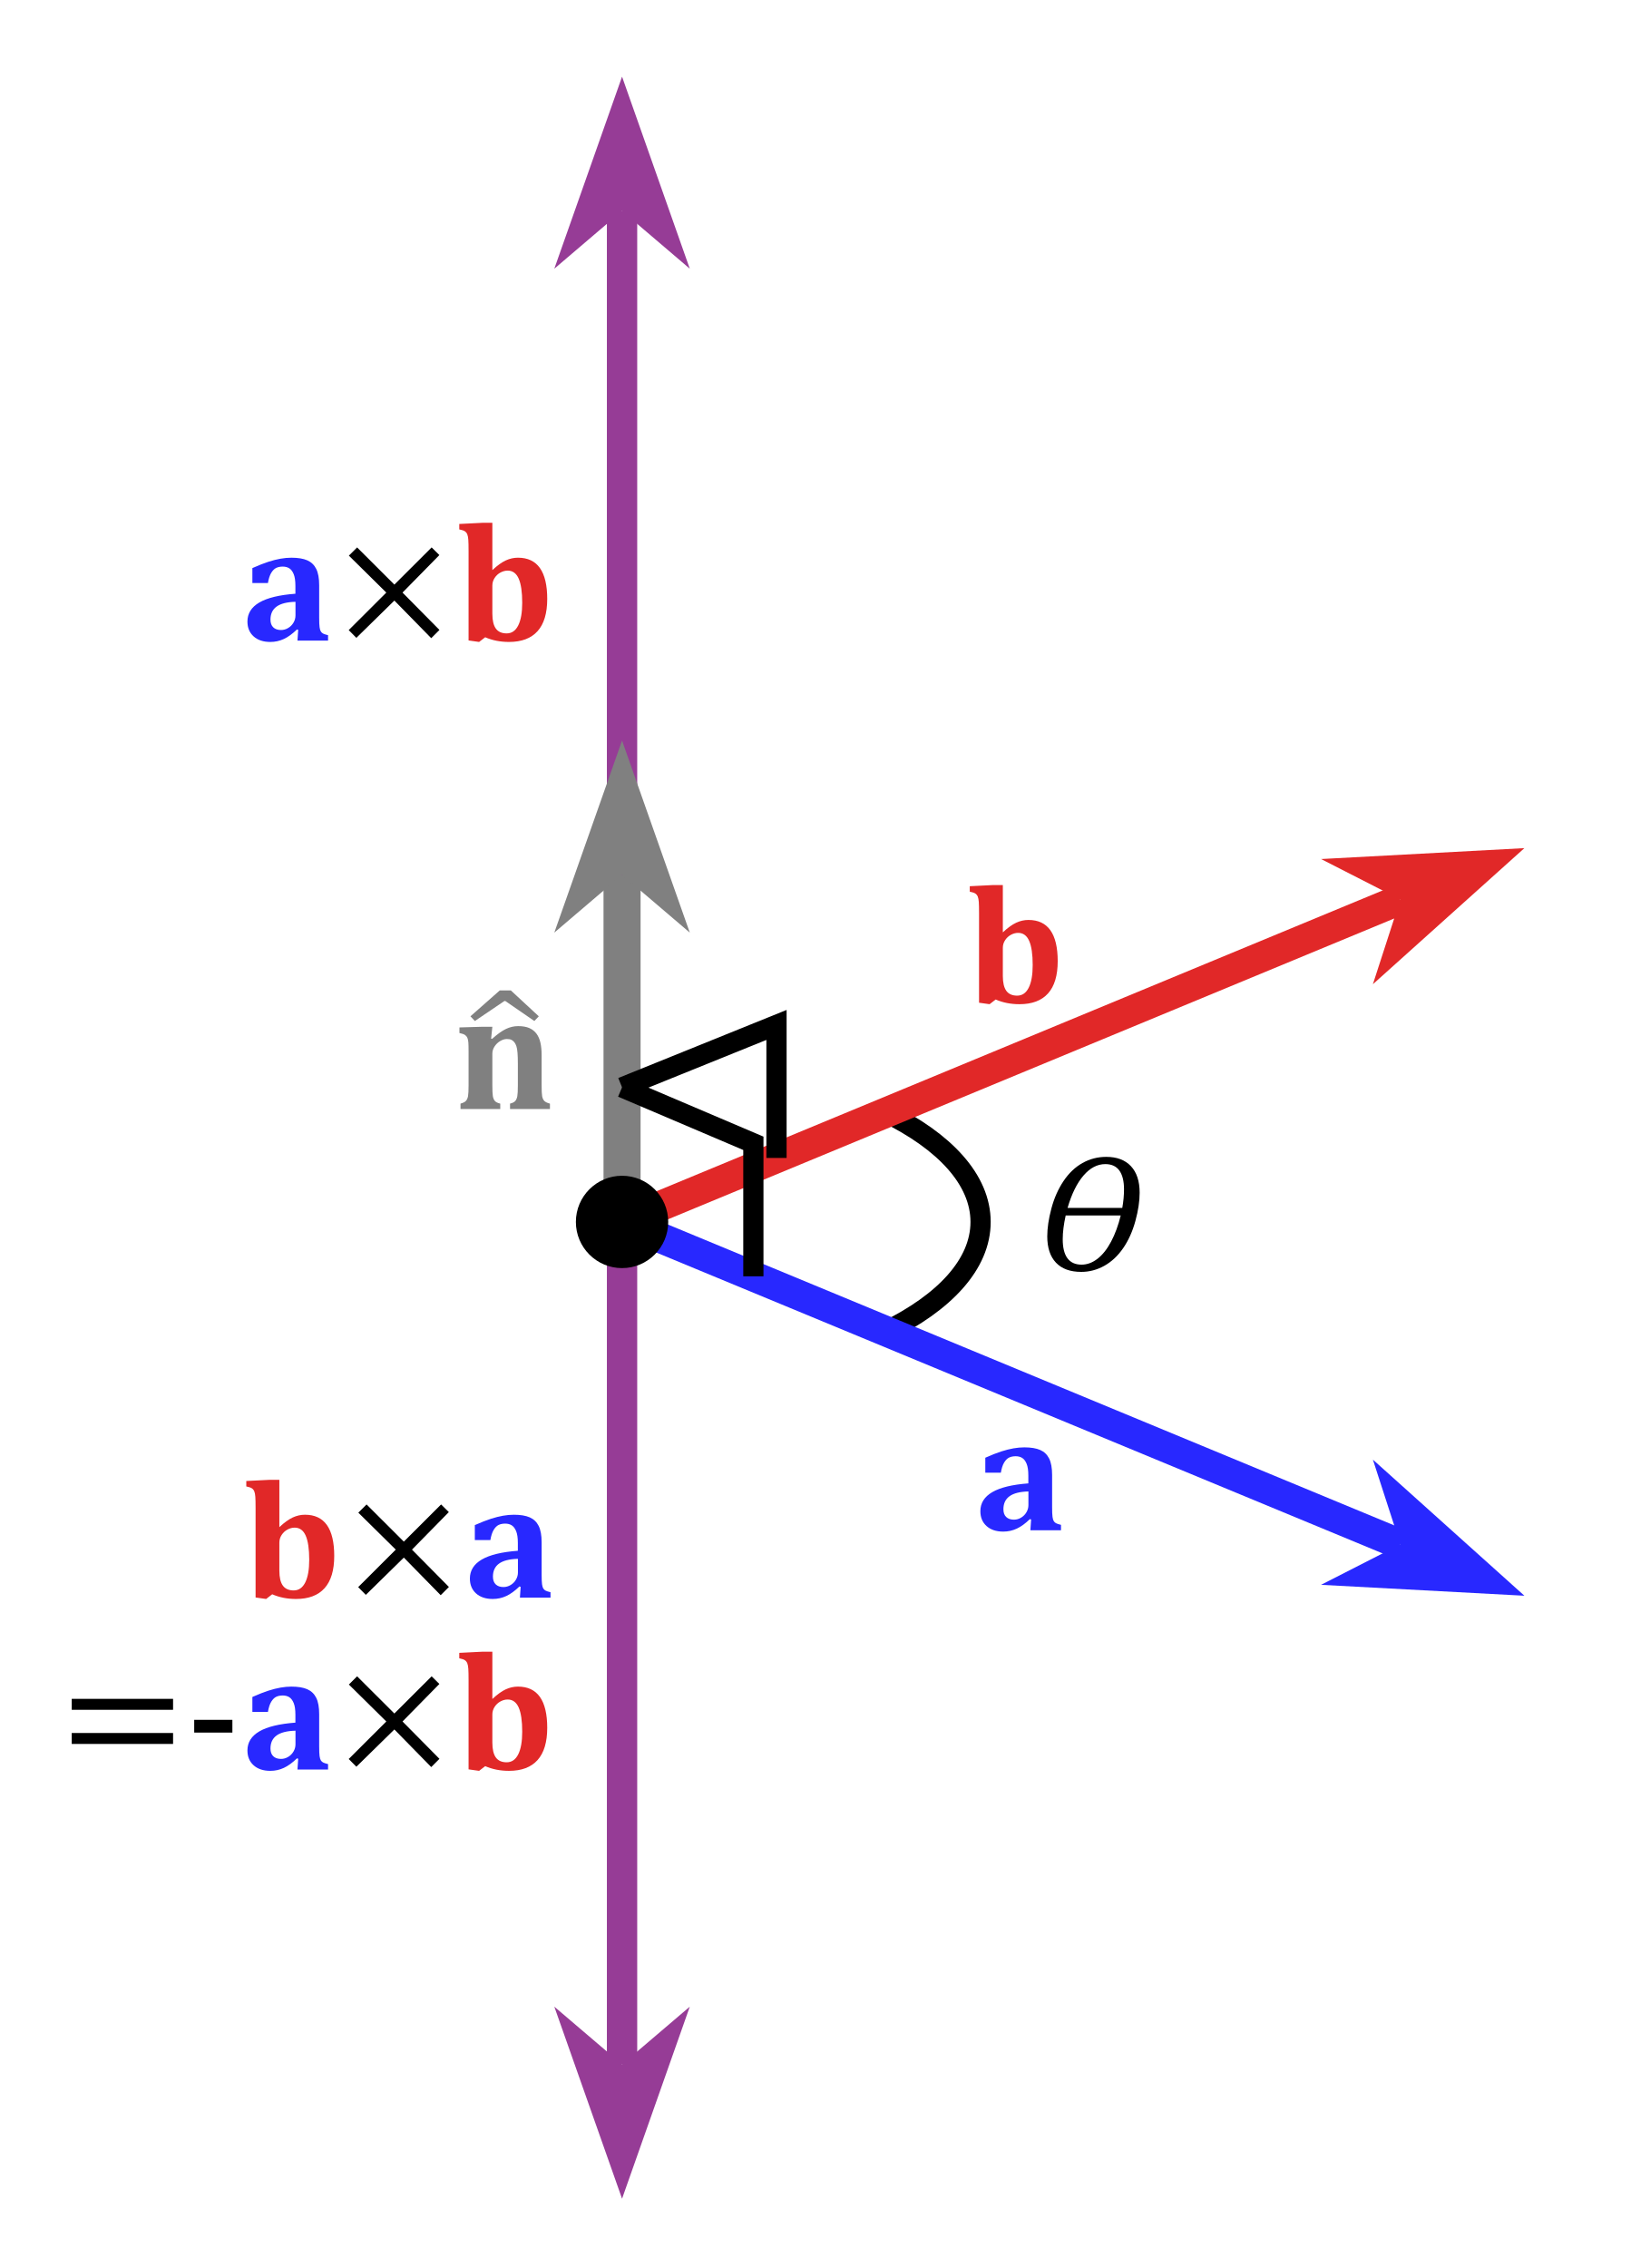
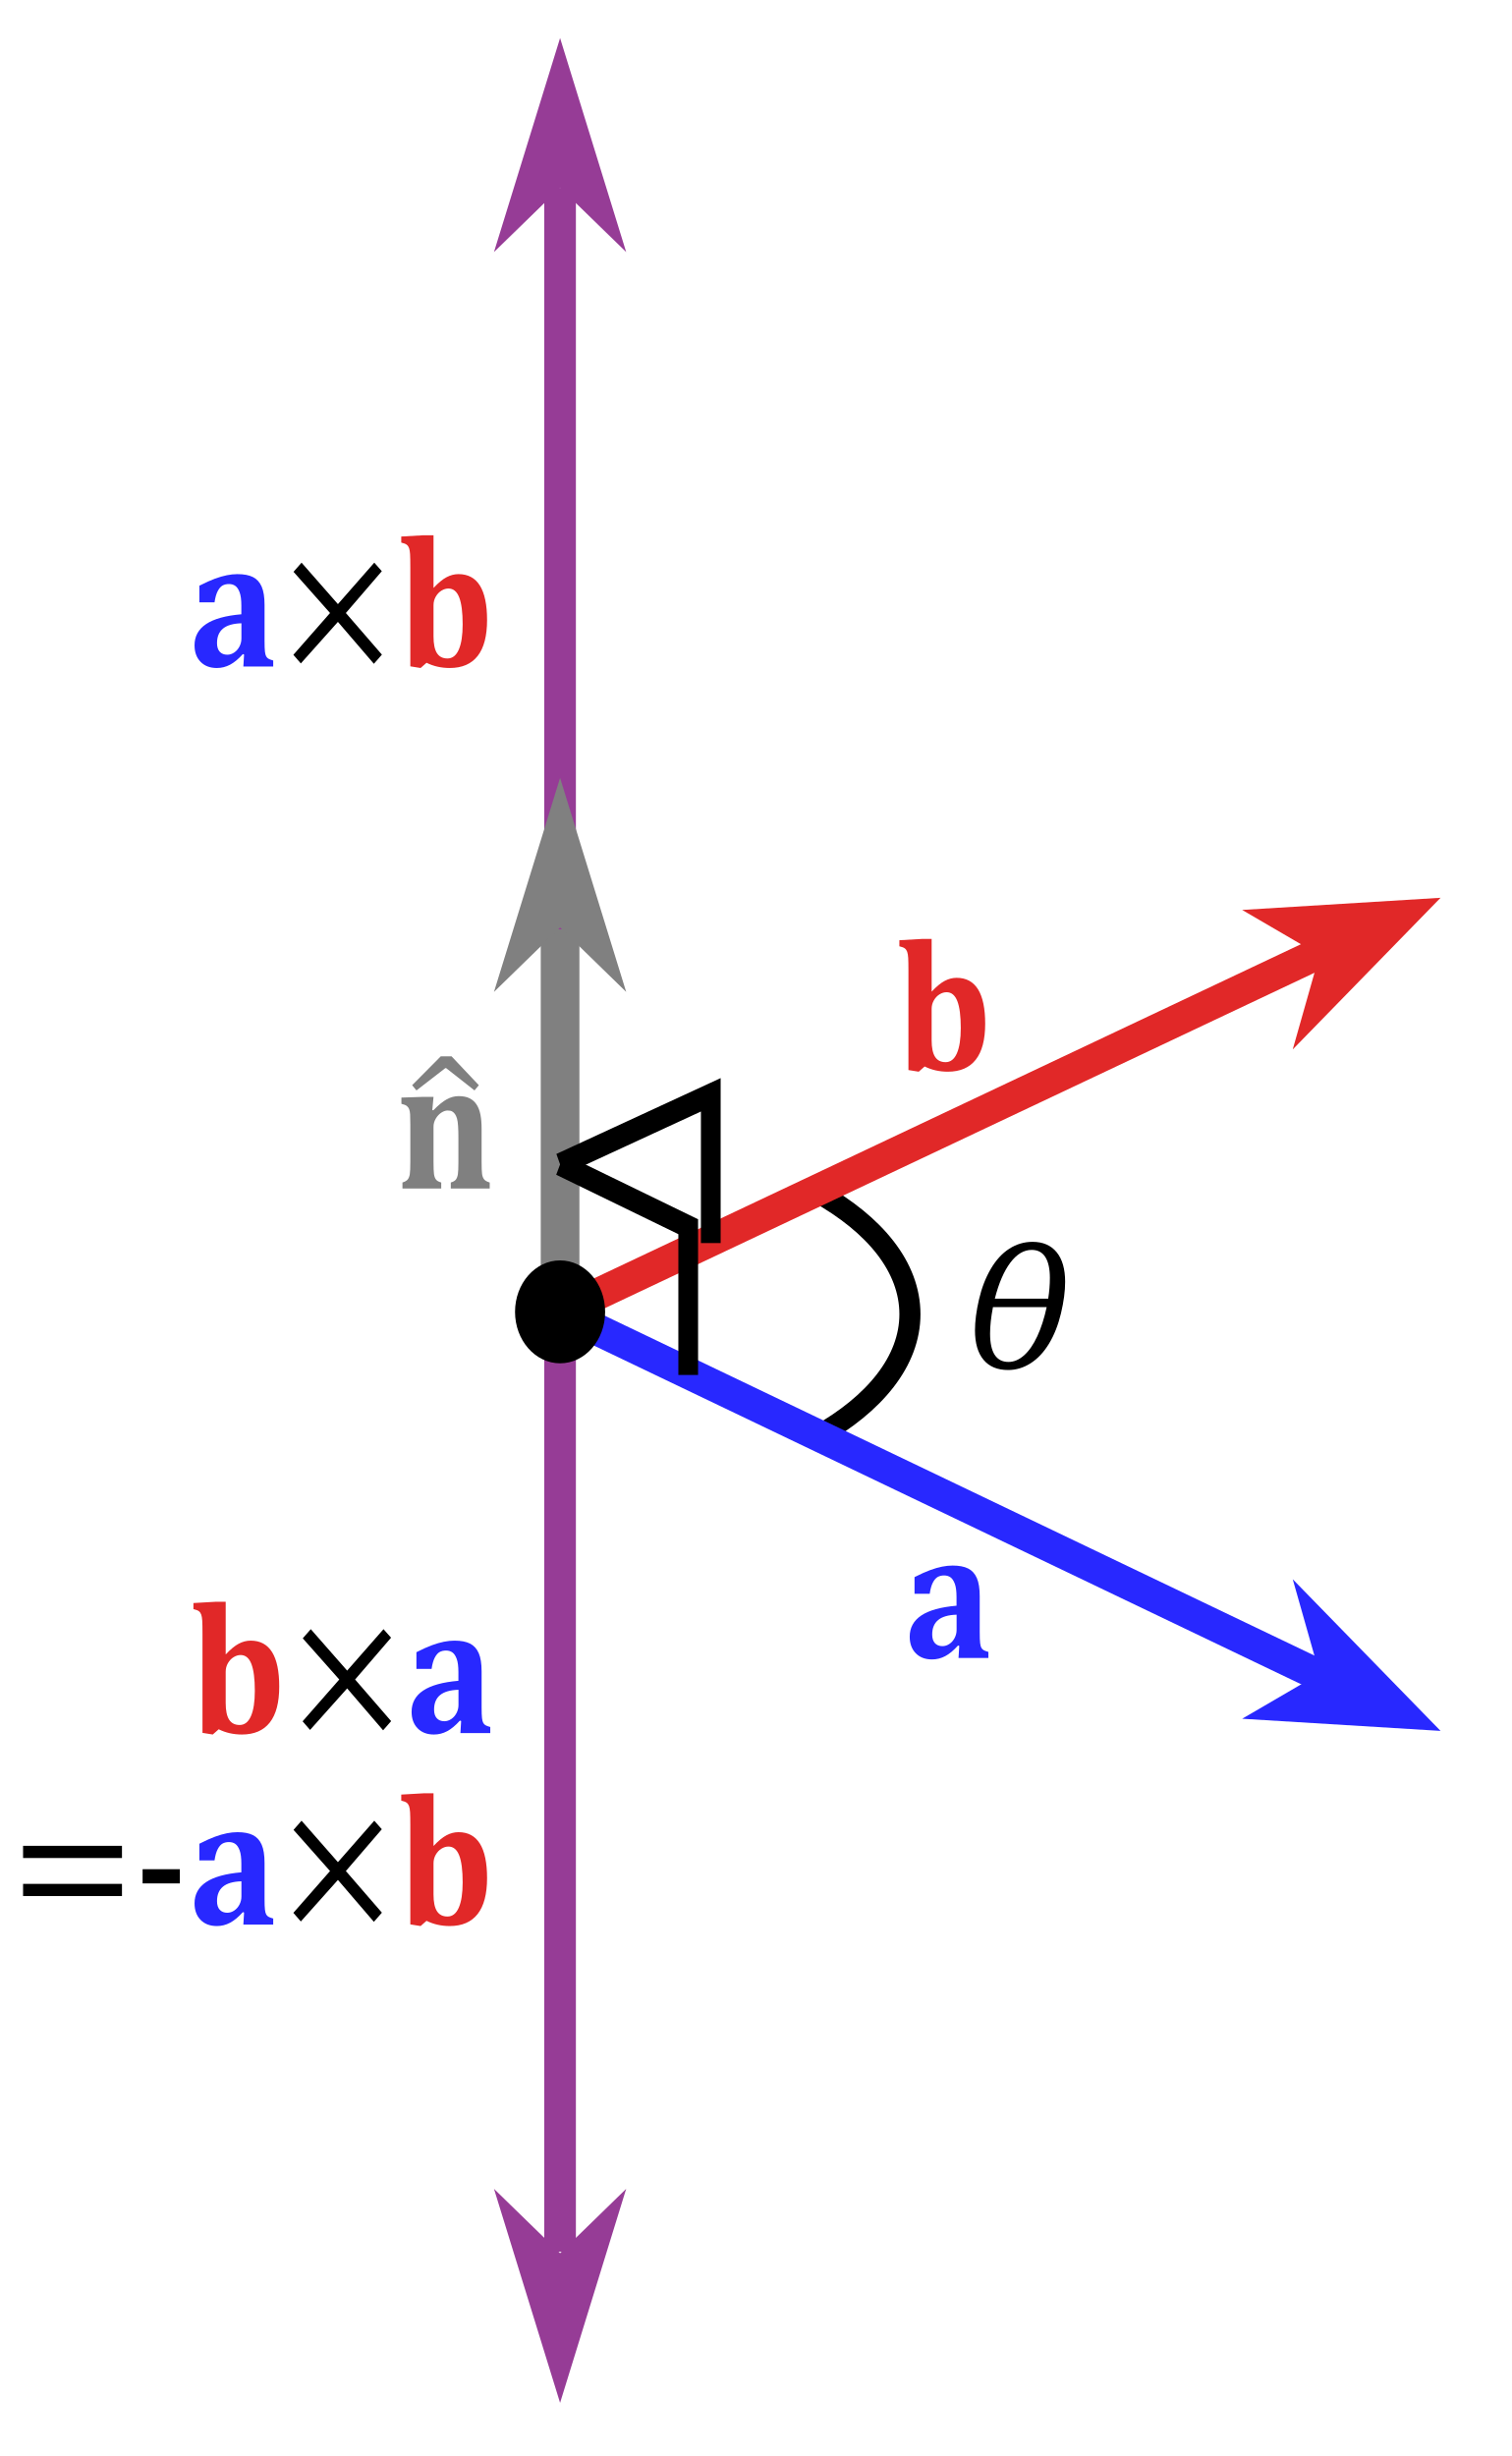
- <svg xmlns="http://www.w3.org/2000/svg" version="1.1" x="0px" y="0px" width="484px" height="673px" viewBox="-17.645 -22.745 484 673" enable-background="new -17.645 -22.745 484 673" xml:space="preserve">
-   <defs>
+ <svg xmlns="http://www.w3.org/2000/svg" version="1.1" x="0px" y="0px" width="320" height="520" viewBox="-17.645 -22.745 320 520" enable-background="new -17.645 -22.745 484 673" xml:space="preserve" id="svg76">
+   <defs id="defs2">
</defs>
-   <path fill="none" stroke="#000000" stroke-width="6" d="M245.258,307.409c17.445,8.534,28.099,19.926,28.099,32.438  c0,12.512-10.652,23.903-28.095,32.436" />
-   <line fill="none" stroke="#963C96" stroke-width="9" x1="166.957" y1="339.848" x2="166.957" y2="39.848" />
-   <line fill="none" stroke="#963C96" stroke-width="9" x1="166.957" y1="589.848" x2="166.957" y2="339.848" />
-   <line fill="none" stroke="#E12828" stroke-width="9" x1="166.957" y1="339.848" x2="397.925" y2="244.177" />
-   <line fill="none" stroke="#2828FF" stroke-width="9" x1="166.957" y1="339.848" x2="397.927" y2="435.518" />
-   <polygon fill="#963C96" points="166.957,39.848 187.061,56.991 166.957,0 146.853,56.991 " />
-   <polygon fill="#E12828" points="397.925,244.177 389.779,269.311 434.739,228.928 374.394,232.164 " />
-   <polygon fill="#2828FF" points="397.927,435.518 374.396,447.531 434.741,450.767 389.782,410.385 " />
-   <g>
-     <path fill="#2828FF" d="M70.85,164.157l-0.366-0.122c-1.335,1.302-2.633,2.246-3.894,2.832c-1.262,0.586-2.6,0.879-4.016,0.879   c-2.083,0-3.735-0.549-4.956-1.648s-1.831-2.567-1.831-4.407c0-2.393,1.176-4.276,3.528-5.652c2.352-1.375,5.92-2.242,10.706-2.6   v-2.319c0-1.514-0.171-2.681-0.513-3.503c-0.342-0.822-0.781-1.399-1.318-1.733c-0.537-0.333-1.18-0.5-1.929-0.5   c-0.749,0-1.396,0.13-1.941,0.391c-0.545,0.261-1.038,0.753-1.477,1.477c-0.439,0.725-0.765,1.729-0.977,3.015h-4.614v-4.443   c1.872-0.83,3.455-1.453,4.749-1.868s2.498-0.72,3.613-0.916c1.115-0.195,2.185-0.293,3.21-0.293c1.969,0,3.544,0.261,4.724,0.781   c1.18,0.521,2.063,1.367,2.649,2.539s0.879,2.792,0.879,4.858v9.521c0,1.384,0.041,2.364,0.122,2.942   c0.081,0.578,0.208,0.997,0.378,1.257c0.171,0.261,0.391,0.464,0.659,0.61s0.761,0.31,1.477,0.488v1.611H70.63L70.85,164.157z    M70.044,155.832c-2.523,0.065-4.391,0.537-5.603,1.416c-1.213,0.879-1.819,2.165-1.819,3.857c0,1.009,0.276,1.778,0.83,2.307   c0.553,0.529,1.318,0.793,2.295,0.793c0.749,0,1.457-0.199,2.124-0.598c0.667-0.398,1.196-0.932,1.587-1.599   c0.391-0.667,0.586-1.375,0.586-2.124V155.832z" />
-     <path d="M101.807,153.097l10.962,11.084l-2.441,2.441L99.39,155.465l-11.279,11.06l-2.271-2.295l11.157-11.133l-11.108-10.962   l2.441-2.441l11.06,11.035l11.06-11.035l2.295,2.271L101.807,153.097z" />
-     <path fill="#E12828" d="M121.411,140.817c0-1.546-0.024-2.669-0.073-3.369c-0.049-0.7-0.151-1.241-0.305-1.624   c-0.155-0.382-0.391-0.684-0.708-0.903s-0.875-0.411-1.672-0.574v-1.611l6.812-0.342h3.003v13.989l0.024,0.024   c1.448-1.351,2.763-2.299,3.943-2.844c1.18-0.545,2.388-0.818,3.625-0.818c2.897,0,5.07,1.021,6.519,3.064   c1.448,2.043,2.173,5.099,2.173,9.167c0,4.248-0.957,7.438-2.869,9.57c-1.913,2.132-4.741,3.198-8.484,3.198   c-2.572,0-4.924-0.464-7.056-1.392l-1.807,1.392l-3.125-0.439V140.817z M128.467,159.347c0,2.002,0.346,3.479,1.038,4.431   c0.691,0.952,1.762,1.428,3.21,1.428c1.497,0,2.641-0.785,3.43-2.356c0.789-1.57,1.184-3.813,1.184-6.726   c0-3.206-0.35-5.599-1.05-7.178c-0.7-1.579-1.791-2.368-3.271-2.368c-0.716,0-1.424,0.188-2.124,0.562   c-0.7,0.375-1.278,0.908-1.733,1.599c-0.456,0.692-0.684,1.453-0.684,2.283V159.347z" />
+   <path d="m 155.439,229.71 c 12.144,6.8 19.561,15.8 19.561,25.8 0,9.9 -7.415,19 -19.558,25.8" id="path4" style="fill:none;stroke:#000000;stroke-width:4.464" />
+   <line x1="100.932" y1="255.01" x2="100.932" y2="17.01" id="line6" style="fill:none;stroke:#963c96;stroke-width:6.696" />
+   <line x1="100.932" y1="454.01" x2="100.932" y2="255.01" id="line8" style="fill:none;stroke:#963c96;stroke-width:6.696" />
+   <line x1="100.932" y1="255.01" x2="261.715" y2="179.01" id="line10" style="fill:none;stroke:#e12828;stroke-width:6.696" />
+   <line x1="100.932" y1="255.01" x2="261.716" y2="332.01" id="line12" style="fill:none;stroke:#2828ff;stroke-width:6.696" />
+   <polygon points="187.061,56.991 166.957,0 146.853,56.991 166.957,39.848 " id="polygon14" transform="matrix(0.6961283,0,0,0.7951392,-15.29176,-14.69047)" style="fill:#963c96" />
+   <polygon points="389.779,269.311 434.739,228.928 374.394,232.164 397.925,244.177 " id="polygon16" transform="matrix(0.6961283,0,0,0.7951392,-15.29176,-14.69047)" style="fill:#e12828" />
+   <polygon points="374.396,447.531 434.741,450.767 389.782,410.385 397.927,435.518 " id="polygon18" transform="matrix(0.6961283,0,0,0.7951392,-15.29176,-14.69047)" style="fill:#2828ff" />
+   <g id="g26" transform="matrix(0.6961283,0,0,0.7951392,-15.29176,-14.69047)">
+     <path d="m 70.85,164.157 -0.366,-0.122 c -1.335,1.302 -2.633,2.246 -3.894,2.832 -1.262,0.586 -2.6,0.879 -4.016,0.879 -2.083,0 -3.735,-0.549 -4.956,-1.648 -1.221,-1.099 -1.831,-2.567 -1.831,-4.407 0,-2.393 1.176,-4.276 3.528,-5.652 2.352,-1.375 5.92,-2.242 10.706,-2.6 v -2.319 c 0,-1.514 -0.171,-2.681 -0.513,-3.503 -0.342,-0.822 -0.781,-1.399 -1.318,-1.733 -0.537,-0.333 -1.18,-0.5 -1.929,-0.5 -0.749,0 -1.396,0.13 -1.941,0.391 -0.545,0.261 -1.038,0.753 -1.477,1.477 -0.439,0.725 -0.765,1.729 -0.977,3.015 h -4.614 v -4.443 c 1.872,-0.83 3.455,-1.453 4.749,-1.868 1.294,-0.415 2.498,-0.72 3.613,-0.916 1.115,-0.195 2.185,-0.293 3.21,-0.293 1.969,0 3.544,0.261 4.724,0.781 1.18,0.521 2.063,1.367 2.649,2.539 0.586,1.172 0.879,2.792 0.879,4.858 v 9.521 c 0,1.384 0.041,2.364 0.122,2.942 0.081,0.578 0.208,0.997 0.378,1.257 0.171,0.261 0.391,0.464 0.659,0.61 0.268,0.146 0.761,0.31 1.477,0.488 v 1.611 H 70.63 Z m -0.806,-8.325 c -2.523,0.065 -4.391,0.537 -5.603,1.416 -1.213,0.879 -1.819,2.165 -1.819,3.857 0,1.009 0.276,1.778 0.83,2.307 0.553,0.529 1.318,0.793 2.295,0.793 0.749,0 1.457,-0.199 2.124,-0.598 0.667,-0.398 1.196,-0.932 1.587,-1.599 0.391,-0.667 0.586,-1.375 0.586,-2.124 z" id="path20" style="fill:#2828ff" />
+     <path d="m 101.807,153.097 10.962,11.084 -2.441,2.441 -10.938,-11.157 -11.279,11.06 -2.271,-2.295 11.157,-11.133 -11.108,-10.962 2.441,-2.441 11.06,11.035 11.06,-11.035 2.295,2.271 z" id="path22" />
+     <path d="m 121.411,140.817 c 0,-1.546 -0.024,-2.669 -0.073,-3.369 -0.049,-0.7 -0.151,-1.241 -0.305,-1.624 -0.155,-0.382 -0.391,-0.684 -0.708,-0.903 -0.317,-0.219 -0.875,-0.411 -1.672,-0.574 v -1.611 l 6.812,-0.342 h 3.003 v 13.989 l 0.024,0.024 c 1.448,-1.351 2.763,-2.299 3.943,-2.844 1.18,-0.545 2.388,-0.818 3.625,-0.818 2.897,0 5.07,1.021 6.519,3.064 1.448,2.043 2.173,5.099 2.173,9.167 0,4.248 -0.957,7.438 -2.869,9.57 -1.913,2.132 -4.741,3.198 -8.484,3.198 -2.572,0 -4.924,-0.464 -7.056,-1.392 l -1.807,1.392 -3.125,-0.439 z m 7.056,18.53 c 0,2.002 0.346,3.479 1.038,4.431 0.691,0.952 1.762,1.428 3.21,1.428 1.497,0 2.641,-0.785 3.43,-2.356 0.789,-1.57 1.184,-3.813 1.184,-6.726 0,-3.206 -0.35,-5.599 -1.05,-7.178 -0.7,-1.579 -1.791,-2.368 -3.271,-2.368 -0.716,0 -1.424,0.188 -2.124,0.562 -0.7,0.375 -1.278,0.908 -1.733,1.599 -0.456,0.692 -0.684,1.453 -0.684,2.283 z" id="path24" style="fill:#e12828" />
  </g>
-   <g>
-     <path fill="#2828FF" d="M288.357,428.148l-0.366-0.122c-1.335,1.303-2.633,2.246-3.894,2.832c-1.262,0.586-2.6,0.879-4.016,0.879   c-2.083,0-3.735-0.549-4.956-1.648c-1.221-1.098-1.831-2.566-1.831-4.406c0-2.393,1.176-4.276,3.528-5.652   c2.352-1.375,5.92-2.241,10.706-2.6v-2.319c0-1.514-0.171-2.681-0.513-3.503s-0.781-1.4-1.318-1.734   c-0.537-0.333-1.18-0.5-1.929-0.5c-0.749,0-1.396,0.131-1.941,0.391c-0.545,0.261-1.038,0.753-1.477,1.477   c-0.439,0.725-0.765,1.73-0.977,3.016h-4.614v-4.443c1.872-0.83,3.455-1.453,4.749-1.867c1.294-0.416,2.498-0.721,3.613-0.916   c1.115-0.195,2.185-0.293,3.21-0.293c1.969,0,3.544,0.261,4.724,0.781c1.18,0.521,2.063,1.367,2.649,2.539s0.879,2.791,0.879,4.858   v9.521c0,1.384,0.041,2.364,0.122,2.942c0.081,0.578,0.208,0.996,0.378,1.257s0.391,0.464,0.659,0.61s0.761,0.31,1.477,0.488v1.611   h-9.082L288.357,428.148z M287.552,419.823c-2.523,0.065-4.391,0.537-5.603,1.416c-1.213,0.879-1.819,2.165-1.819,3.857   c0,1.01,0.276,1.778,0.83,2.307c0.553,0.529,1.318,0.794,2.295,0.794c0.749,0,1.457-0.199,2.124-0.599   c0.667-0.398,1.196-0.932,1.587-1.599s0.586-1.375,0.586-2.124V419.823z" />
+   <g id="g30" transform="matrix(0.6961283,0,0,0.7951392,-15.29176,-14.69047)">
+     <path d="m 288.357,428.148 -0.366,-0.122 c -1.335,1.303 -2.633,2.246 -3.894,2.832 -1.262,0.586 -2.6,0.879 -4.016,0.879 -2.083,0 -3.735,-0.549 -4.956,-1.648 -1.221,-1.098 -1.831,-2.566 -1.831,-4.406 0,-2.393 1.176,-4.276 3.528,-5.652 2.352,-1.375 5.92,-2.241 10.706,-2.6 v -2.319 c 0,-1.514 -0.171,-2.681 -0.513,-3.503 -0.342,-0.822 -0.781,-1.4 -1.318,-1.734 -0.537,-0.333 -1.18,-0.5 -1.929,-0.5 -0.749,0 -1.396,0.131 -1.941,0.391 -0.545,0.261 -1.038,0.753 -1.477,1.477 -0.439,0.725 -0.765,1.73 -0.977,3.016 h -4.614 v -4.443 c 1.872,-0.83 3.455,-1.453 4.749,-1.867 1.294,-0.416 2.498,-0.721 3.613,-0.916 1.115,-0.195 2.185,-0.293 3.21,-0.293 1.969,0 3.544,0.261 4.724,0.781 1.18,0.521 2.063,1.367 2.649,2.539 0.586,1.172 0.879,2.791 0.879,4.858 v 9.521 c 0,1.384 0.041,2.364 0.122,2.942 0.081,0.578 0.208,0.996 0.378,1.257 0.17,0.261 0.391,0.464 0.659,0.61 0.268,0.146 0.761,0.31 1.477,0.488 v 1.611 h -9.082 z m -0.805,-8.325 c -2.523,0.065 -4.391,0.537 -5.603,1.416 -1.213,0.879 -1.819,2.165 -1.819,3.857 0,1.01 0.276,1.778 0.83,2.307 0.553,0.529 1.318,0.794 2.295,0.794 0.749,0 1.457,-0.199 2.124,-0.599 0.667,-0.398 1.196,-0.932 1.587,-1.599 0.391,-0.667 0.586,-1.375 0.586,-2.124 z" id="path28" style="fill:#2828ff" />
  </g>
-   <g>
-     <path d="M310.648,320.541c3.157,0,5.599,0.92,7.324,2.759c1.725,1.839,2.588,4.468,2.588,7.886c0,2.49-0.419,5.278-1.257,8.362   c-0.838,3.084-2.047,5.774-3.625,8.069c-1.579,2.295-3.447,4.045-5.603,5.249c-2.157,1.205-4.439,1.807-6.848,1.807   c-3.271,0-5.77-0.911-7.495-2.734c-1.726-1.823-2.588-4.427-2.588-7.813c0-2.441,0.407-5.192,1.221-8.252   c0.813-3.06,2.01-5.77,3.589-8.13c1.579-2.36,3.455-4.15,5.627-5.371S308.109,320.541,310.648,320.541z M314.945,337.923h-16.333   c-0.586,2.653-0.879,5.005-0.879,7.056c0,2.507,0.468,4.391,1.404,5.652c0.936,1.262,2.332,1.892,4.187,1.892   c1.66,0,3.243-0.586,4.749-1.758c1.505-1.172,2.848-2.873,4.028-5.103C313.281,343.433,314.229,340.853,314.945,337.923z    M299.174,335.677h16.235c0.342-1.888,0.513-3.727,0.513-5.518c0-2.425-0.46-4.276-1.379-5.554   c-0.92-1.277-2.307-1.917-4.163-1.917c-2.376,0-4.537,1.131-6.482,3.394C301.953,328.345,300.378,331.543,299.174,335.677z" />
+   <g id="g34" transform="matrix(0.6961283,0,0,0.7951392,-15.29176,-14.69047)">
+     <path d="m 310.648,320.541 c 3.157,0 5.599,0.92 7.324,2.759 1.725,1.839 2.588,4.468 2.588,7.886 0,2.49 -0.419,5.278 -1.257,8.362 -0.838,3.084 -2.047,5.774 -3.625,8.069 -1.579,2.295 -3.447,4.045 -5.603,5.249 -2.157,1.205 -4.439,1.807 -6.848,1.807 -3.271,0 -5.77,-0.911 -7.495,-2.734 -1.726,-1.823 -2.588,-4.427 -2.588,-7.813 0,-2.441 0.407,-5.192 1.221,-8.252 0.813,-3.06 2.01,-5.77 3.589,-8.13 1.579,-2.36 3.455,-4.15 5.627,-5.371 2.172,-1.221 4.528,-1.832 7.067,-1.832 z m 4.297,17.382 h -16.333 c -0.586,2.653 -0.879,5.005 -0.879,7.056 0,2.507 0.468,4.391 1.404,5.652 0.936,1.262 2.332,1.892 4.187,1.892 1.66,0 3.243,-0.586 4.749,-1.758 1.505,-1.172 2.848,-2.873 4.028,-5.103 1.18,-2.229 2.128,-4.809 2.844,-7.739 z m -15.771,-2.246 h 16.235 c 0.342,-1.888 0.513,-3.727 0.513,-5.518 0,-2.425 -0.46,-4.276 -1.379,-5.554 -0.92,-1.277 -2.307,-1.917 -4.163,-1.917 -2.376,0 -4.537,1.131 -6.482,3.394 -1.945,2.263 -3.52,5.461 -4.724,9.595 z" id="path32" />
  </g>
-   <g>
-     <path fill="#E12828" d="M272.903,248.311c0-1.546-0.024-2.669-0.073-3.369c-0.049-0.7-0.151-1.241-0.305-1.624   c-0.155-0.382-0.391-0.684-0.708-0.903s-0.875-0.411-1.672-0.574v-1.611l6.812-0.342h3.003v13.989l0.024,0.024   c1.448-1.351,2.763-2.299,3.943-2.844c1.18-0.545,2.388-0.818,3.625-0.818c2.897,0,5.07,1.021,6.519,3.064   c1.448,2.043,2.173,5.099,2.173,9.167c0,4.248-0.957,7.438-2.869,9.57c-1.913,2.132-4.741,3.198-8.484,3.198   c-2.572,0-4.924-0.464-7.056-1.392l-1.807,1.392l-3.125-0.439V248.311z M279.959,266.841c0,2.002,0.346,3.479,1.038,4.431   c0.691,0.952,1.762,1.428,3.21,1.428c1.497,0,2.641-0.785,3.43-2.356c0.789-1.57,1.184-3.813,1.184-6.726   c0-3.206-0.35-5.599-1.05-7.178c-0.7-1.579-1.791-2.368-3.271-2.368c-0.716,0-1.424,0.188-2.124,0.562   c-0.7,0.375-1.278,0.908-1.733,1.599c-0.456,0.692-0.684,1.453-0.684,2.283V266.841z" />
+   <g id="g38" transform="matrix(0.6961283,0,0,0.7951392,-15.29176,-14.69047)">
+     <path d="m 272.903,248.311 c 0,-1.546 -0.024,-2.669 -0.073,-3.369 -0.049,-0.7 -0.151,-1.241 -0.305,-1.624 -0.155,-0.382 -0.391,-0.684 -0.708,-0.903 -0.317,-0.219 -0.875,-0.411 -1.672,-0.574 v -1.611 l 6.812,-0.342 h 3.003 v 13.989 l 0.024,0.024 c 1.448,-1.351 2.763,-2.299 3.943,-2.844 1.18,-0.545 2.388,-0.818 3.625,-0.818 2.897,0 5.07,1.021 6.519,3.064 1.448,2.043 2.173,5.099 2.173,9.167 0,4.248 -0.957,7.438 -2.869,9.57 -1.913,2.132 -4.741,3.198 -8.484,3.198 -2.572,0 -4.924,-0.464 -7.056,-1.392 l -1.807,1.392 -3.125,-0.439 z m 7.056,18.53 c 0,2.002 0.346,3.479 1.038,4.431 0.691,0.952 1.762,1.428 3.21,1.428 1.497,0 2.641,-0.785 3.43,-2.356 0.789,-1.57 1.184,-3.813 1.184,-6.726 0,-3.206 -0.35,-5.599 -1.05,-7.178 -0.7,-1.579 -1.791,-2.368 -3.271,-2.368 -0.716,0 -1.424,0.188 -2.124,0.562 -0.7,0.375 -1.278,0.908 -1.733,1.599 -0.456,0.692 -0.684,1.453 -0.684,2.283 z" id="path36" style="fill:#e12828" />
  </g>
-   <g>
-     <path fill="#E12828" d="M58.203,424.801c0-1.545-0.024-2.668-0.073-3.369c-0.049-0.699-0.151-1.24-0.305-1.623   c-0.155-0.383-0.391-0.684-0.708-0.903s-0.875-0.411-1.672-0.573v-1.611l6.812-0.342h3.003v13.988l0.024,0.025   c1.448-1.352,2.763-2.299,3.943-2.845c1.18-0.545,2.388-0.817,3.625-0.817c2.897,0,5.07,1.021,6.519,3.063   c1.448,2.043,2.173,5.099,2.173,9.167c0,4.248-0.957,7.439-2.869,9.57c-1.913,2.133-4.741,3.199-8.484,3.199   c-2.572,0-4.924-0.465-7.056-1.393l-1.807,1.393l-3.125-0.439V424.801z M65.259,443.333c0,2.002,0.346,3.479,1.038,4.431   c0.691,0.952,1.762,1.429,3.21,1.429c1.497,0,2.641-0.785,3.43-2.356c0.789-1.57,1.184-3.813,1.184-6.726   c0-3.207-0.35-5.6-1.05-7.178c-0.7-1.579-1.791-2.369-3.271-2.369c-0.716,0-1.424,0.188-2.124,0.563   c-0.7,0.374-1.278,0.907-1.733,1.599c-0.456,0.692-0.684,1.452-0.684,2.282V443.333z" />
-     <path d="M104.614,437.083l10.962,11.084l-2.441,2.441l-10.938-11.158L90.918,450.51l-2.271-2.295l11.157-11.133L88.696,426.12   l2.441-2.441l11.06,11.035l11.06-11.035l2.295,2.271L104.614,437.083z" />
-     <path fill="#2828FF" d="M136.865,448.141l-0.366-0.121c-1.335,1.302-2.633,2.246-3.894,2.832c-1.262,0.586-2.6,0.879-4.016,0.879   c-2.083,0-3.735-0.55-4.956-1.648s-1.831-2.567-1.831-4.406c0-2.393,1.176-4.277,3.528-5.652c2.352-1.375,5.92-2.242,10.706-2.6   v-2.32c0-1.514-0.171-2.681-0.513-3.503c-0.342-0.821-0.781-1.399-1.318-1.733s-1.18-0.5-1.929-0.5   c-0.749,0-1.396,0.13-1.941,0.391c-0.545,0.26-1.038,0.752-1.477,1.477s-0.765,1.729-0.977,3.016h-4.614v-4.443   c1.872-0.83,3.455-1.453,4.749-1.868s2.498-0.72,3.613-0.915c1.115-0.195,2.185-0.293,3.21-0.293c1.969,0,3.544,0.26,4.724,0.781   c1.18,0.521,2.063,1.367,2.649,2.539s0.879,2.791,0.879,4.857v9.521c0,1.385,0.041,2.365,0.122,2.942   c0.081,0.578,0.208,0.997,0.378,1.257c0.171,0.262,0.391,0.465,0.659,0.611s0.761,0.309,1.477,0.488v1.611h-9.082L136.865,448.141z    M136.06,439.817c-2.523,0.064-4.391,0.537-5.603,1.416c-1.213,0.879-1.819,2.164-1.819,3.857c0,1.009,0.276,1.777,0.83,2.307   c0.553,0.529,1.318,0.793,2.295,0.793c0.749,0,1.457-0.199,2.124-0.598c0.667-0.398,1.196-0.932,1.587-1.6   c0.391-0.666,0.586-1.375,0.586-2.123V439.817z" />
-     <path d="M3.638,484.616v-3.248h30.078v3.248H3.638z M3.638,494.747V491.5h30.078v3.246H3.638z" />
-     <path d="M51.318,491.377H39.99v-3.783h11.328V491.377z" />
-     <path fill="#2828FF" d="M70.85,499.141l-0.366-0.121c-1.335,1.302-2.633,2.246-3.894,2.832c-1.262,0.586-2.6,0.879-4.016,0.879   c-2.083,0-3.735-0.55-4.956-1.648s-1.831-2.567-1.831-4.406c0-2.393,1.176-4.277,3.528-5.652c2.352-1.375,5.92-2.242,10.706-2.6   v-2.32c0-1.514-0.171-2.681-0.513-3.503c-0.342-0.821-0.781-1.399-1.318-1.733s-1.18-0.5-1.929-0.5   c-0.749,0-1.396,0.13-1.941,0.391c-0.545,0.26-1.038,0.752-1.477,1.477s-0.765,1.729-0.977,3.016h-4.614v-4.443   c1.872-0.83,3.455-1.453,4.749-1.868s2.498-0.72,3.613-0.915c1.115-0.195,2.185-0.293,3.21-0.293c1.969,0,3.544,0.26,4.724,0.781   c1.18,0.521,2.063,1.367,2.649,2.539s0.879,2.791,0.879,4.857v9.521c0,1.385,0.041,2.365,0.122,2.942   c0.081,0.578,0.208,0.997,0.378,1.257c0.171,0.262,0.391,0.465,0.659,0.611s0.761,0.309,1.477,0.488v1.611H70.63L70.85,499.141z    M70.044,490.817c-2.523,0.064-4.391,0.537-5.603,1.416c-1.213,0.879-1.819,2.164-1.819,3.857c0,1.009,0.276,1.777,0.83,2.307   c0.553,0.529,1.318,0.793,2.295,0.793c0.749,0,1.457-0.199,2.124-0.598c0.667-0.398,1.196-0.932,1.587-1.6   c0.391-0.666,0.586-1.375,0.586-2.123V490.817z" />
-     <path d="M101.807,488.083l10.962,11.084l-2.441,2.441L99.39,490.45L88.11,501.51l-2.271-2.295l11.157-11.133L85.889,477.12   l2.441-2.441l11.06,11.035l11.06-11.035l2.295,2.271L101.807,488.083z" />
-     <path fill="#E12828" d="M121.411,475.801c0-1.545-0.024-2.668-0.073-3.369c-0.049-0.699-0.151-1.24-0.305-1.623   c-0.155-0.383-0.391-0.684-0.708-0.903s-0.875-0.411-1.672-0.573v-1.611l6.812-0.342h3.003v13.988l0.024,0.025   c1.448-1.352,2.763-2.299,3.943-2.845c1.18-0.545,2.388-0.817,3.625-0.817c2.897,0,5.07,1.021,6.519,3.063   c1.448,2.043,2.173,5.099,2.173,9.167c0,4.248-0.957,7.439-2.869,9.57c-1.913,2.133-4.741,3.199-8.484,3.199   c-2.572,0-4.924-0.465-7.056-1.393l-1.807,1.393l-3.125-0.439V475.801z M128.467,494.333c0,2.002,0.346,3.479,1.038,4.431   c0.691,0.952,1.762,1.429,3.21,1.429c1.497,0,2.641-0.785,3.43-2.356c0.789-1.57,1.184-3.813,1.184-6.726   c0-3.207-0.35-5.6-1.05-7.178c-0.7-1.579-1.791-2.369-3.271-2.369c-0.716,0-1.424,0.188-2.124,0.563   c-0.7,0.374-1.278,0.907-1.733,1.599c-0.456,0.692-0.684,1.452-0.684,2.282V494.333z" />
+   <g id="g56" transform="matrix(0.6961283,0,0,0.7951392,-15.29176,-14.69047)">
+     <path d="m 58.203,424.801 c 0,-1.545 -0.024,-2.668 -0.073,-3.369 -0.049,-0.699 -0.151,-1.24 -0.305,-1.623 -0.155,-0.383 -0.391,-0.684 -0.708,-0.903 -0.317,-0.219 -0.875,-0.411 -1.672,-0.573 v -1.611 l 6.812,-0.342 h 3.003 v 13.988 l 0.024,0.025 c 1.448,-1.352 2.763,-2.299 3.943,-2.845 1.18,-0.545 2.388,-0.817 3.625,-0.817 2.897,0 5.07,1.021 6.519,3.063 1.448,2.043 2.173,5.099 2.173,9.167 0,4.248 -0.957,7.439 -2.869,9.57 -1.913,2.133 -4.741,3.199 -8.484,3.199 -2.572,0 -4.924,-0.465 -7.056,-1.393 l -1.807,1.393 -3.125,-0.439 z m 7.056,18.532 c 0,2.002 0.346,3.479 1.038,4.431 0.691,0.952 1.762,1.429 3.21,1.429 1.497,0 2.641,-0.785 3.43,-2.356 0.789,-1.57 1.184,-3.813 1.184,-6.726 0,-3.207 -0.35,-5.6 -1.05,-7.178 -0.7,-1.579 -1.791,-2.369 -3.271,-2.369 -0.716,0 -1.424,0.188 -2.124,0.563 -0.7,0.374 -1.278,0.907 -1.733,1.599 -0.456,0.692 -0.684,1.452 -0.684,2.282 z" id="path40" style="fill:#e12828" />
+     <path d="m 104.614,437.083 10.962,11.084 -2.441,2.441 -10.938,-11.158 -11.279,11.06 -2.271,-2.295 11.157,-11.133 -11.108,-10.962 2.441,-2.441 11.06,11.035 11.06,-11.035 2.295,2.271 z" id="path42" />
+     <path d="m 136.865,448.141 -0.366,-0.121 c -1.335,1.302 -2.633,2.246 -3.894,2.832 -1.262,0.586 -2.6,0.879 -4.016,0.879 -2.083,0 -3.735,-0.55 -4.956,-1.648 -1.221,-1.098 -1.831,-2.567 -1.831,-4.406 0,-2.393 1.176,-4.277 3.528,-5.652 2.352,-1.375 5.92,-2.242 10.706,-2.6 v -2.32 c 0,-1.514 -0.171,-2.681 -0.513,-3.503 -0.342,-0.821 -0.781,-1.399 -1.318,-1.733 -0.537,-0.334 -1.18,-0.5 -1.929,-0.5 -0.749,0 -1.396,0.13 -1.941,0.391 -0.545,0.26 -1.038,0.752 -1.477,1.477 -0.439,0.725 -0.765,1.729 -0.977,3.016 h -4.614 v -4.443 c 1.872,-0.83 3.455,-1.453 4.749,-1.868 1.294,-0.415 2.498,-0.72 3.613,-0.915 1.115,-0.195 2.185,-0.293 3.21,-0.293 1.969,0 3.544,0.26 4.724,0.781 1.18,0.521 2.063,1.367 2.649,2.539 0.586,1.172 0.879,2.791 0.879,4.857 v 9.521 c 0,1.385 0.041,2.365 0.122,2.942 0.081,0.578 0.208,0.997 0.378,1.257 0.171,0.262 0.391,0.465 0.659,0.611 0.268,0.146 0.761,0.309 1.477,0.488 v 1.611 h -9.082 z m -0.805,-8.324 c -2.523,0.064 -4.391,0.537 -5.603,1.416 -1.213,0.879 -1.819,2.164 -1.819,3.857 0,1.009 0.276,1.777 0.83,2.307 0.553,0.529 1.318,0.793 2.295,0.793 0.749,0 1.457,-0.199 2.124,-0.598 0.667,-0.398 1.196,-0.932 1.587,-1.6 0.391,-0.666 0.586,-1.375 0.586,-2.123 z" id="path44" style="fill:#2828ff" />
+     <path d="m 3.638,484.616 v -3.248 h 30.078 v 3.248 z m 0,10.131 V 491.5 h 30.078 v 3.246 H 3.638 Z" id="path46" />
+     <path d="M 51.318,491.377 H 39.99 v -3.783 h 11.328 z" id="path48" />
+     <path d="m 70.85,499.141 -0.366,-0.121 c -1.335,1.302 -2.633,2.246 -3.894,2.832 -1.262,0.586 -2.6,0.879 -4.016,0.879 -2.083,0 -3.735,-0.55 -4.956,-1.648 -1.221,-1.098 -1.831,-2.567 -1.831,-4.406 0,-2.393 1.176,-4.277 3.528,-5.652 2.352,-1.375 5.92,-2.242 10.706,-2.6 v -2.32 c 0,-1.514 -0.171,-2.681 -0.513,-3.503 -0.342,-0.821 -0.781,-1.399 -1.318,-1.733 -0.537,-0.334 -1.18,-0.5 -1.929,-0.5 -0.749,0 -1.396,0.13 -1.941,0.391 -0.545,0.26 -1.038,0.752 -1.477,1.477 -0.439,0.725 -0.765,1.729 -0.977,3.016 h -4.614 v -4.443 c 1.872,-0.83 3.455,-1.453 4.749,-1.868 1.294,-0.415 2.498,-0.72 3.613,-0.915 1.115,-0.195 2.185,-0.293 3.21,-0.293 1.969,0 3.544,0.26 4.724,0.781 1.18,0.521 2.063,1.367 2.649,2.539 0.586,1.172 0.879,2.791 0.879,4.857 v 9.521 c 0,1.385 0.041,2.365 0.122,2.942 0.081,0.578 0.208,0.997 0.378,1.257 0.171,0.262 0.391,0.465 0.659,0.611 0.268,0.146 0.761,0.309 1.477,0.488 v 1.611 H 70.63 Z m -0.806,-8.324 c -2.523,0.064 -4.391,0.537 -5.603,1.416 -1.213,0.879 -1.819,2.164 -1.819,3.857 0,1.009 0.276,1.777 0.83,2.307 0.553,0.529 1.318,0.793 2.295,0.793 0.749,0 1.457,-0.199 2.124,-0.598 0.667,-0.398 1.196,-0.932 1.587,-1.6 0.391,-0.666 0.586,-1.375 0.586,-2.123 z" id="path50" style="fill:#2828ff" />
+     <path d="m 101.807,488.083 10.962,11.084 -2.441,2.441 -10.938,-11.158 -11.28,11.06 -2.271,-2.295 11.157,-11.133 -11.107,-10.962 2.441,-2.441 11.06,11.035 11.06,-11.035 2.295,2.271 z" id="path52" />
+     <path d="m 121.411,475.801 c 0,-1.545 -0.024,-2.668 -0.073,-3.369 -0.049,-0.699 -0.151,-1.24 -0.305,-1.623 -0.155,-0.383 -0.391,-0.684 -0.708,-0.903 -0.317,-0.219 -0.875,-0.411 -1.672,-0.573 v -1.611 l 6.812,-0.342 h 3.003 v 13.988 l 0.024,0.025 c 1.448,-1.352 2.763,-2.299 3.943,-2.845 1.18,-0.545 2.388,-0.817 3.625,-0.817 2.897,0 5.07,1.021 6.519,3.063 1.448,2.043 2.173,5.099 2.173,9.167 0,4.248 -0.957,7.439 -2.869,9.57 -1.913,2.133 -4.741,3.199 -8.484,3.199 -2.572,0 -4.924,-0.465 -7.056,-1.393 l -1.807,1.393 -3.125,-0.439 z m 7.056,18.532 c 0,2.002 0.346,3.479 1.038,4.431 0.691,0.952 1.762,1.429 3.21,1.429 1.497,0 2.641,-0.785 3.43,-2.356 0.789,-1.57 1.184,-3.813 1.184,-6.726 0,-3.207 -0.35,-5.6 -1.05,-7.178 -0.7,-1.579 -1.791,-2.369 -3.271,-2.369 -0.716,0 -1.424,0.188 -2.124,0.563 -0.7,0.374 -1.278,0.907 -1.733,1.599 -0.456,0.692 -0.684,1.452 -0.684,2.282 z" id="path54" style="fill:#e12828" />
  </g>
-   <g enable-background="new    ">
-     <path fill="#808080" d="M145.557,306.348h-11.841v-1.611c0.749-0.179,1.27-0.443,1.563-0.793c0.293-0.35,0.492-0.822,0.598-1.416   c0.105-0.594,0.159-1.664,0.159-3.21v-6.519c0-1.188-0.033-2.217-0.098-3.088c-0.065-0.871-0.179-1.546-0.342-2.026   c-0.163-0.48-0.366-0.871-0.61-1.172c-0.244-0.301-0.529-0.533-0.854-0.696c-0.326-0.163-0.781-0.244-1.367-0.244   c-0.619,0-1.262,0.191-1.929,0.574c-0.667,0.383-1.229,0.912-1.685,1.587c-0.456,0.676-0.684,1.396-0.684,2.161v9.399   c0,1.546,0.049,2.621,0.146,3.223c0.098,0.603,0.297,1.079,0.598,1.428c0.301,0.35,0.834,0.615,1.599,0.793v1.611h-11.792v-1.611   c0.781-0.211,1.322-0.488,1.624-0.83c0.301-0.342,0.504-0.806,0.61-1.392c0.105-0.586,0.159-1.652,0.159-3.198v-10.034   c0-1.204-0.021-2.095-0.061-2.673c-0.041-0.578-0.139-1.042-0.293-1.392c-0.155-0.35-0.391-0.635-0.708-0.854   s-0.867-0.411-1.648-0.574v-1.66l6.689-0.195h3.076l-0.366,3.516l0.293,0.073c1.563-1.399,2.934-2.38,4.114-2.942   c1.18-0.562,2.38-0.842,3.601-0.842c1.334,0,2.441,0.191,3.32,0.574c0.879,0.383,1.591,0.94,2.136,1.672   c0.545,0.732,0.936,1.628,1.172,2.686c0.236,1.058,0.354,2.287,0.354,3.687v8.936c0,1.546,0.049,2.612,0.146,3.198   s0.301,1.054,0.61,1.404c0.309,0.35,0.879,0.631,1.709,0.842V306.348z" />
-     <path fill="#808080" d="M133.948,271.143l8.301,7.69l-1.318,1.392l-8.618-5.933h-0.269l-8.765,5.933l-1.318-1.392l8.716-7.69   H133.948z" />
+   <g enable-background="new    " id="g62" transform="matrix(0.6961283,0,0,0.7951392,-15.29176,-14.69047)">
+     <path d="m 145.557,306.348 h -11.841 v -1.611 c 0.749,-0.179 1.27,-0.443 1.563,-0.793 0.293,-0.35 0.492,-0.822 0.598,-1.416 0.105,-0.594 0.159,-1.664 0.159,-3.21 v -6.519 c 0,-1.188 -0.033,-2.217 -0.098,-3.088 -0.065,-0.871 -0.179,-1.546 -0.342,-2.026 -0.163,-0.48 -0.366,-0.871 -0.61,-1.172 -0.244,-0.301 -0.529,-0.533 -0.854,-0.696 -0.326,-0.163 -0.781,-0.244 -1.367,-0.244 -0.619,0 -1.262,0.191 -1.929,0.574 -0.667,0.383 -1.229,0.912 -1.685,1.587 -0.456,0.676 -0.684,1.396 -0.684,2.161 v 9.399 c 0,1.546 0.049,2.621 0.146,3.223 0.098,0.603 0.297,1.079 0.598,1.428 0.301,0.35 0.834,0.615 1.599,0.793 v 1.611 h -11.792 v -1.611 c 0.781,-0.211 1.322,-0.488 1.624,-0.83 0.301,-0.342 0.504,-0.806 0.61,-1.392 0.105,-0.586 0.159,-1.652 0.159,-3.198 v -10.034 c 0,-1.204 -0.021,-2.095 -0.061,-2.673 -0.041,-0.578 -0.139,-1.042 -0.293,-1.392 -0.155,-0.35 -0.391,-0.635 -0.708,-0.854 -0.317,-0.219 -0.867,-0.411 -1.648,-0.574 v -1.66 l 6.689,-0.195 h 3.076 l -0.366,3.516 0.293,0.073 c 1.563,-1.399 2.934,-2.38 4.114,-2.942 1.18,-0.562 2.38,-0.842 3.601,-0.842 1.334,0 2.441,0.191 3.32,0.574 0.879,0.383 1.591,0.94 2.136,1.672 0.545,0.732 0.936,1.628 1.172,2.686 0.236,1.058 0.354,2.287 0.354,3.687 v 8.936 c 0,1.546 0.049,2.612 0.146,3.198 0.097,0.586 0.301,1.054 0.61,1.404 0.309,0.35 0.879,0.631 1.709,0.842 v 1.608 z" id="path58" style="fill:#808080" />
+     <path d="m 133.948,271.143 8.301,7.69 -1.318,1.392 -8.618,-5.933 h -0.269 l -8.765,5.933 -1.318,-1.392 8.716,-7.69 z" id="path60" style="fill:#808080" />
  </g>
-   <line fill="none" stroke="#808080" stroke-width="11" x1="166.957" y1="339.848" x2="166.957" y2="236.852" />
-   <polygon fill="#808080" points="166.957,236.852 187.061,253.996 166.957,197.004 146.853,253.996 " />
-   <polygon fill="#963C96" points="166.957,589.848 146.853,572.705 166.957,629.696 187.061,572.705 " />
-   <polyline fill="none" stroke="#000000" stroke-width="6" points="166.957,299.922 212.791,281.389 212.791,320.862 " />
-   <polyline fill="none" stroke="#000000" stroke-width="6" points="166.957,299.922 205.927,316.516 205.927,355.99 " />
-   <circle cx="166.957" cy="339.848" r="13.702" />
+   <line x1="100.932" y1="255.01" x2="100.932" y2="174.01" id="line64" style="fill:none;stroke:#808080;stroke-width:8.184" />
+   <polygon points="187.061,253.996 166.957,197.004 146.853,253.996 166.957,236.852 " id="polygon66" transform="matrix(0.6961283,0,0,0.7951392,-15.29176,-14.69047)" style="fill:#808080" />
+   <polygon points="146.853,572.705 166.957,629.696 187.061,572.705 166.957,589.848 " id="polygon68" transform="matrix(0.6961283,0,0,0.7951392,-15.29176,-14.69047)" style="fill:#963c96" />
+   <polyline points="166.957,299.922 212.791,281.389 212.791,320.862 " id="polyline70" transform="matrix(0.6961283,0,0,0.7951392,-15.29176,-14.69047)" style="fill:none;stroke:#000000;stroke-width:6" />
+   <polyline points="166.957,299.922 205.927,316.516 205.927,355.99 " id="polyline72" transform="matrix(0.6961283,0,0,0.7951392,-15.29176,-14.69047)" style="fill:none;stroke:#000000;stroke-width:6" />
+   <ellipse cx="100.932" cy="255.01" id="circle74" rx="9.538" ry="10.895" style="stroke-width:0.744" />
</svg>
